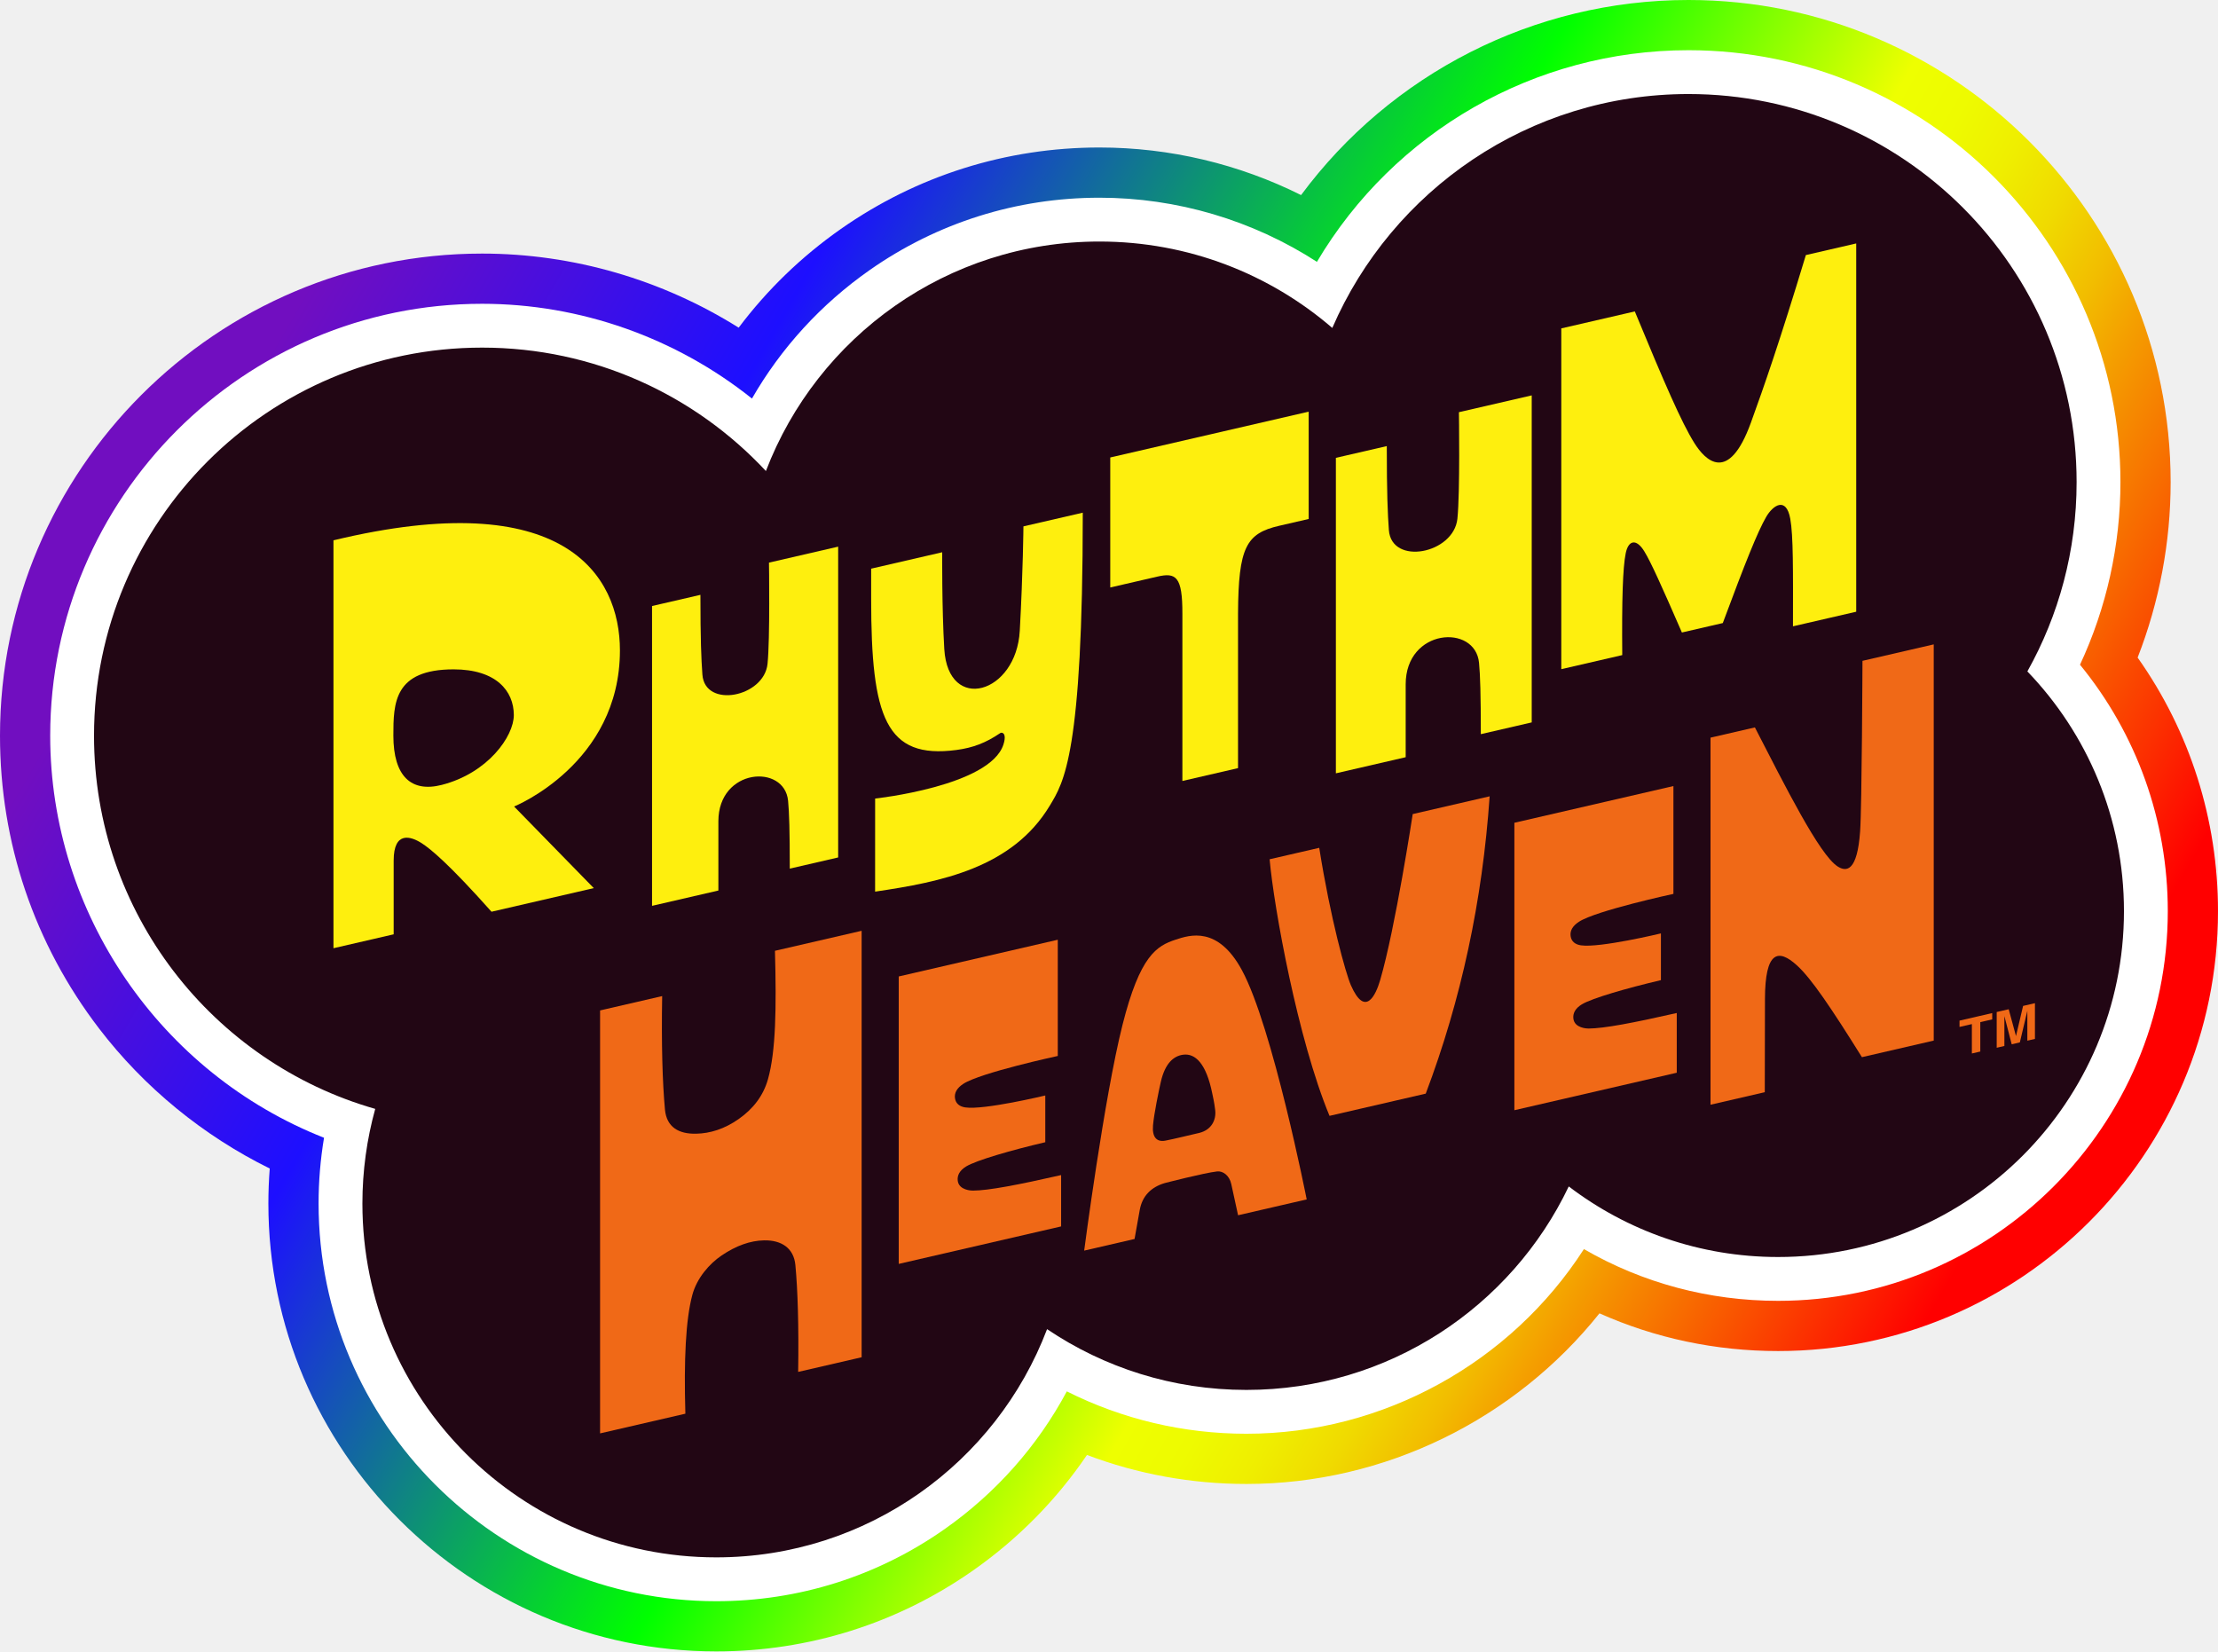
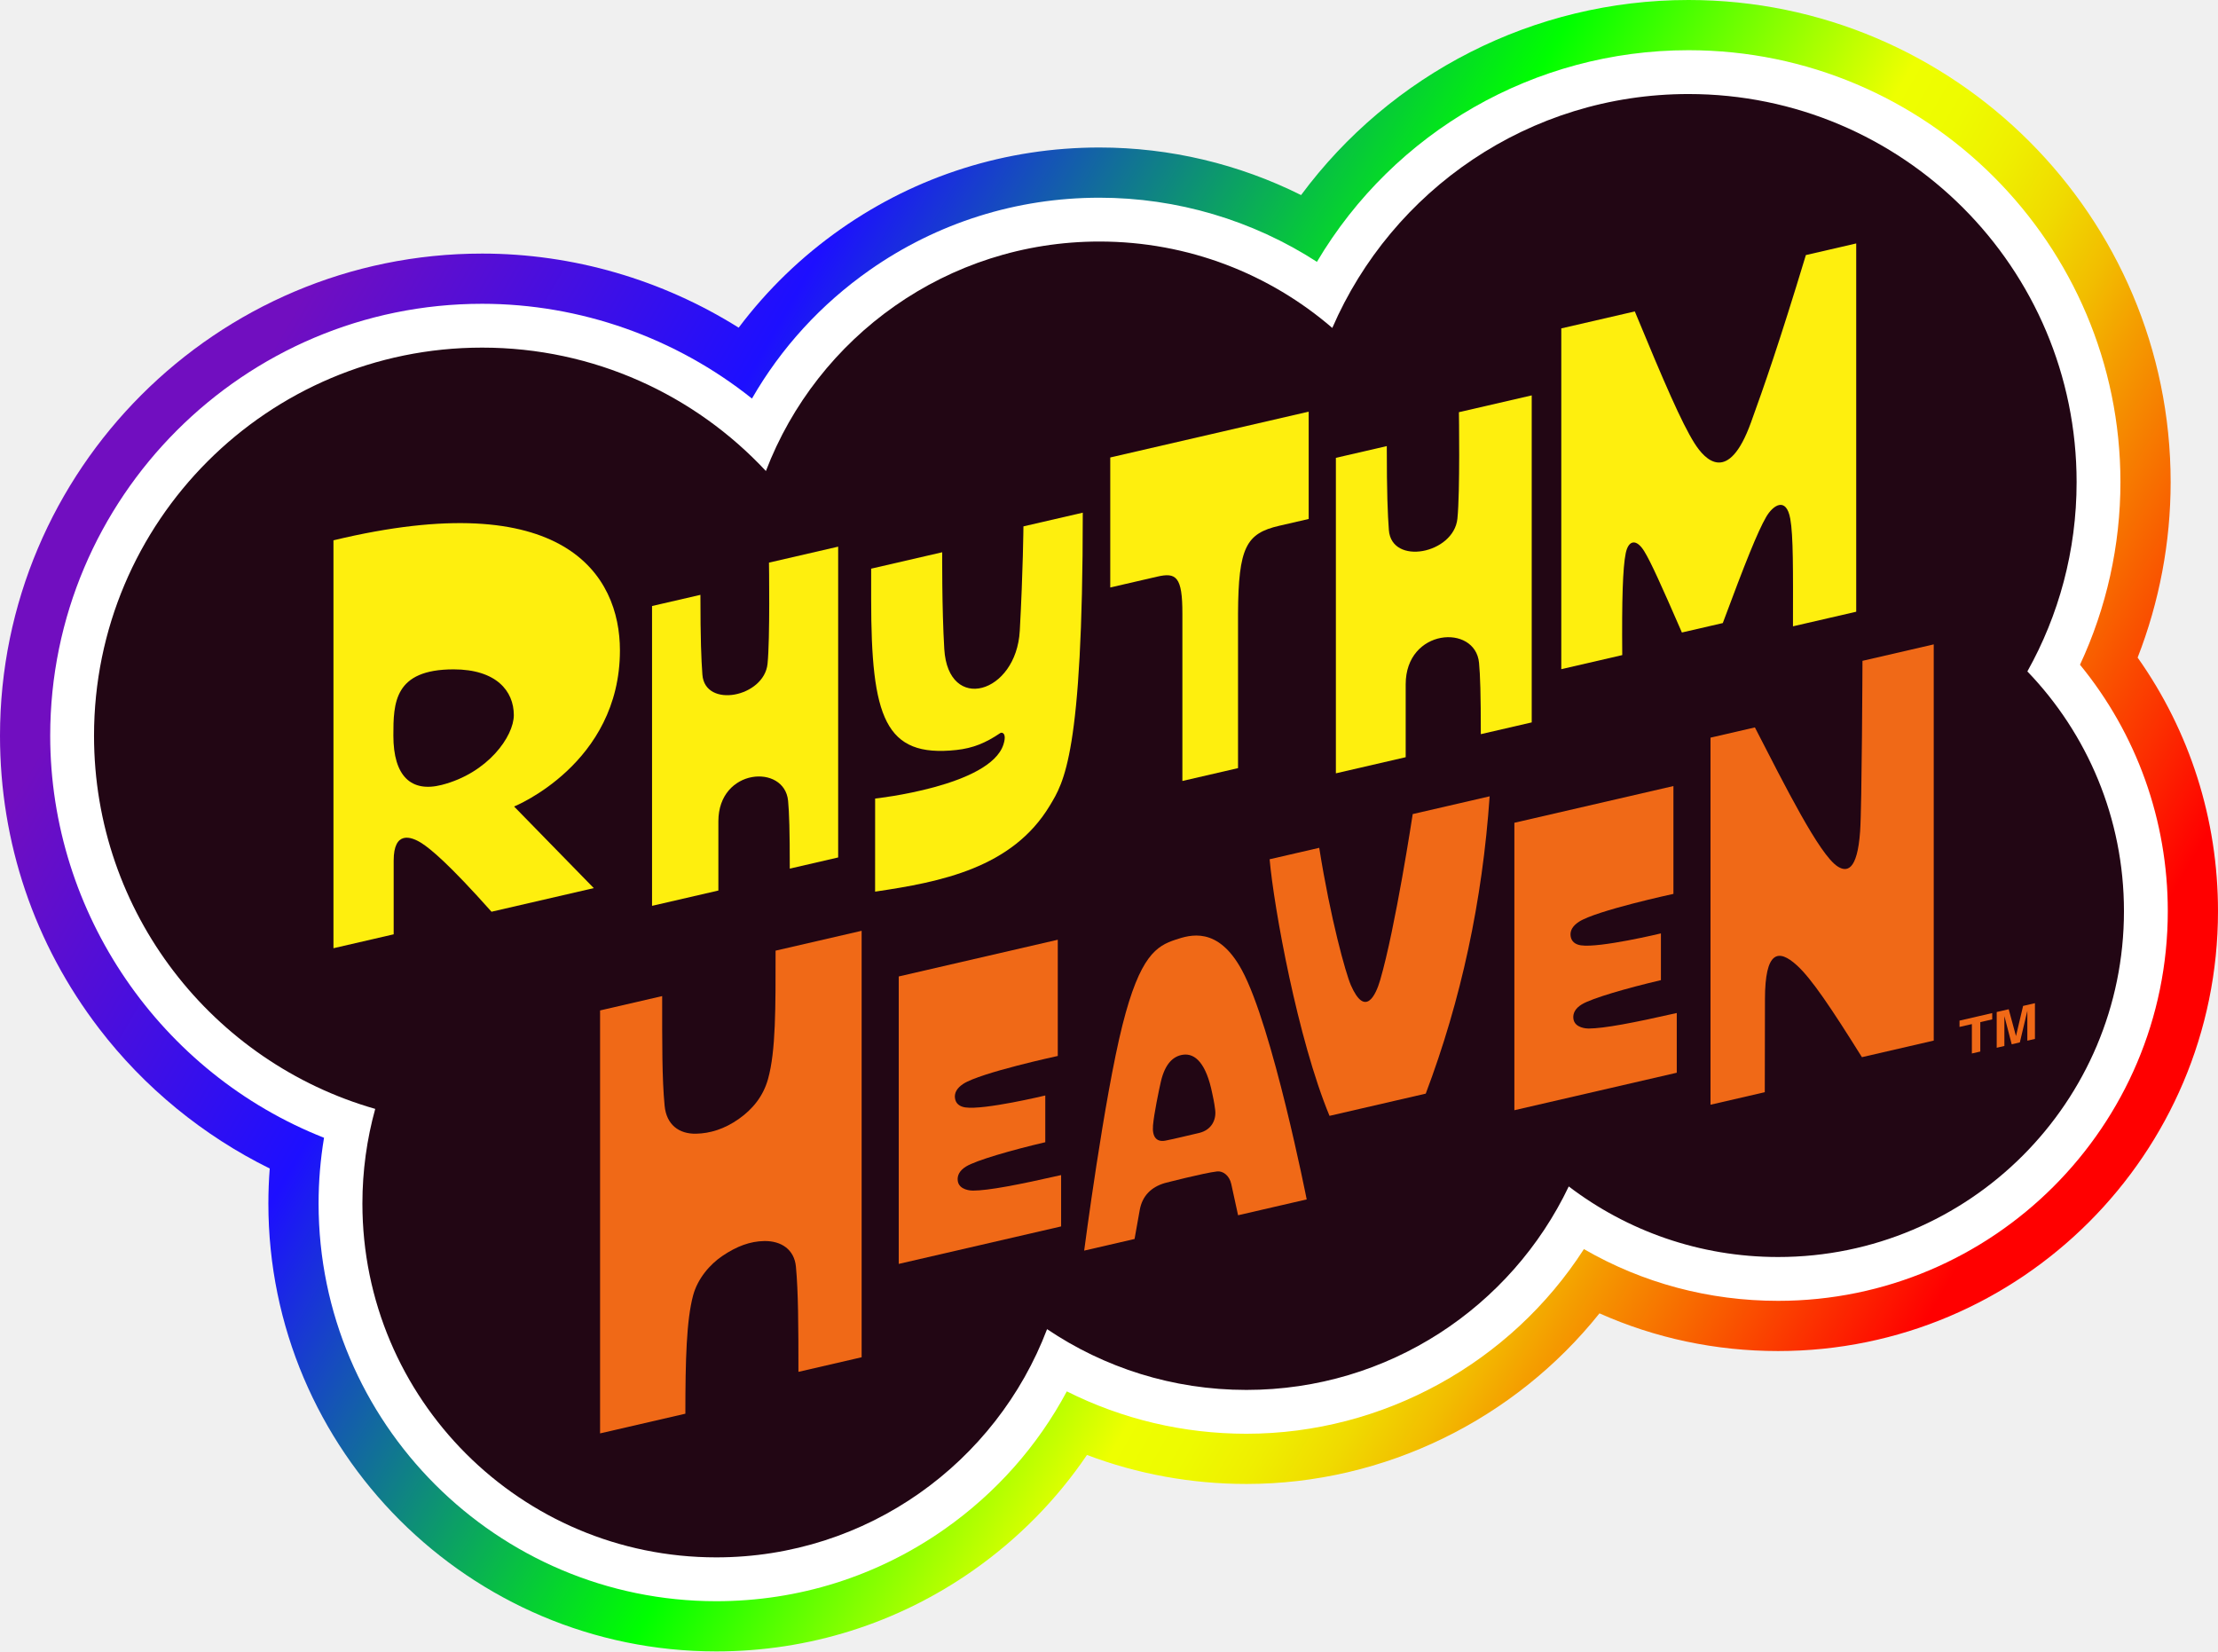
<svg xmlns="http://www.w3.org/2000/svg" version="1.1" id="Layer_1" x="0px" y="0px" viewBox="0 0 666.667 496.354" xml:space="preserve" width="666.667" height="496.354">
-   <defs id="defs5984" />
-   <style type="text/css" id="style5940">
+   <defs id="defs4386" />
+   <style type="text/css" id="style4342">
	.st0{fill:url(#Spectrum_1_);}
	.st1{fill:#FFFFFF;}
	.st2{fill:#220614;}
	.st3{fill:#F06917;}
	.st4{fill:#FEEF0E;}
</style>
  <g id="Cloud_00000183241834984758457490000002696117968237109669_" transform="scale(1.333333)">
    <linearGradient id="Spectrum_1_" gradientUnits="userSpaceOnUse" x1="462.85" y1="296.272" x2="46.645" y2="55.976">
-       <stop offset="0.05" style="stop-color:#FF0000" id="stop5942" />
-       <stop offset="0.2" style="stop-color:#F49F00" id="stop5944" />
-       <stop offset="0.226" style="stop-color:#F2BD00" id="stop5946" />
-       <stop offset="0.258" style="stop-color:#F0DA00" id="stop5948" />
-       <stop offset="0.289" style="stop-color:#EFEE00" id="stop5950" />
-       <stop offset="0.32" style="stop-color:#EEFB00" id="stop5952" />
-       <stop offset="0.35" style="stop-color:#EEFF00" id="stop5954" />
-       <stop offset="0.5" style="stop-color:#00FF00" id="stop5956" />
-       <stop offset="0.75" style="stop-color:#1D0FFF" id="stop5958" />
-       <stop offset="0.95" style="stop-color:#710EC0" id="stop5960" />
+       <stop offset="0.05" style="stop-color:#FF0000" id="stop4344" />
+       <stop offset="0.2" style="stop-color:#F49F00" id="stop4346" />
+       <stop offset="0.226" style="stop-color:#F2BD00" id="stop4348" />
+       <stop offset="0.258" style="stop-color:#F0DA00" id="stop4350" />
+       <stop offset="0.289" style="stop-color:#EFEE00" id="stop4352" />
+       <stop offset="0.32" style="stop-color:#EEFB00" id="stop4354" />
+       <stop offset="0.35" style="stop-color:#EEFF00" id="stop4356" />
+       <stop offset="0.5" style="stop-color:#00FF00" id="stop4358" />
+       <stop offset="0.75" style="stop-color:#1D0FFF" id="stop4360" />
+       <stop offset="0.95" style="stop-color:#710EC0" id="stop4362" />
    </linearGradient>
    <path id="Spectrum" class="st0" d="m 481.883,148.234 c 4.894,-12.547 7.441,-25.99 7.441,-39.551 C 489.324,48.755 440.569,0 380.642,0 345.717,0 313.516,16.686 293.3,43.975 279.288,36.975 263.735,33.25 247.845,33.25 c -20.991,0 -41.147,6.349 -58.289,18.361 -8.888,6.229 -16.636,13.735 -23.038,22.255 C 149.325,63.077 129.251,57.163 108.683,57.163 48.755,57.163 0,105.918 0,165.846 c 0,24.092 7.724,46.916 22.335,66.007 10.207,13.335 23.493,24.171 38.472,31.558 -0.205,2.623 -0.307,5.258 -0.307,7.896 0,55.669 45.29,100.959 100.958,100.959 20.885,0 40.931,-6.327 57.972,-18.298 10.137,-7.121 18.773,-15.914 25.603,-25.983 11.397,4.307 23.536,6.533 35.935,6.533 31.208,0 60.532,-14.581 79.601,-38.459 12.554,5.598 26.177,8.498 40.267,8.498 54.679,0 99.163,-44.483 99.163,-99.162 0,-20.703 -6.353,-40.535 -18.117,-57.161 z" style="fill:url(#Spectrum_1_)" />
    <path id="White_00000053532133141924872060000017591559169146523808_" class="st1" d="m 468.892,149.846 c 5.98,-12.826 9.115,-26.918 9.115,-41.162 0,-53.688 -43.678,-97.366 -97.365,-97.366 -34.693,0 -66.385,18.377 -83.768,47.707 -14.529,-9.386 -31.551,-14.457 -49.029,-14.457 -18.655,0 -36.565,5.641 -51.793,16.312 -10.96,7.68 -19.968,17.542 -26.538,28.964 -17.159,-13.702 -38.677,-21.363 -60.831,-21.363 -53.688,0 -97.366,43.678 -97.366,97.366 0,40.115 24.959,76.144 61.728,90.631 -0.815,4.887 -1.227,9.848 -1.227,14.83 0,49.429 40.213,89.642 89.641,89.642 18.544,0 36.341,-5.616 51.467,-16.241 11.591,-8.143 20.975,-18.746 27.565,-31.059 12.5,6.275 26.296,9.552 40.478,9.552 30.846,0 59.619,-16.027 76.091,-41.624 13.257,7.66 28.192,11.663 43.777,11.663 48.438,0 87.845,-39.407 87.845,-87.845 -1e-5,-20.427 -6.979,-39.895 -19.79,-55.549 z" />
    <path id="Black_00000088122886637718662610000017639178807345155209_" class="st2" d="m 457.027,151.352 c 7.066,-12.623 11.1,-27.174 11.1,-42.669 0,-48.317 -39.169,-87.486 -87.486,-87.486 -35.965,0 -66.856,21.705 -80.303,52.728 -14.093,-12.138 -32.436,-19.478 -52.494,-19.478 -34.319,0 -63.615,21.483 -75.188,51.733 -15.969,-17.115 -38.72,-27.82 -63.974,-27.82 -48.317,0 -87.486,39.169 -87.486,87.486 0,39.96 26.792,73.661 63.391,84.124 -1.881,6.792 -2.891,13.946 -2.891,21.337 0,44.051 35.71,79.761 79.761,79.761 34.078,0 63.16,-21.375 74.583,-51.446 12.831,8.649 28.289,13.699 44.927,13.699 32.057,0 59.733,-18.744 72.675,-45.869 13.101,9.979 29.454,15.908 47.194,15.908 43.059,0 77.965,-34.906 77.965,-77.965 -10e-6,-20.983 -8.292,-40.028 -21.775,-54.043 z" />
  </g>
-   <g id="Rhythm_Heaven_x2122__2_" transform="scale(1.333333)">
-     <path id="_x2122__2_" class="st3" d="m 444.517,237.48 v -6.627 l -2.786,0.643 v -1.424 l 7.369,-1.701 v 1.424 l -2.686,0.62 v 6.627 z m 12.504,-2.887 v -6.729 l -1.692,7.12 -1.832,0.423 -1.651,-6.348 v 6.729 l -1.732,0.4 v -8.055 l 2.706,-0.625 1.631,6.013 0.02,-0.005 1.591,-6.757 2.67,-0.617 v 8.055 z" />
-     <path id="N_2_" class="st3" d="m 419.855,148.967 c 0,0 -0.125,32.699 -0.532,38.45 -0.636,8.984 -3.05,9.225 -5.104,7.878 -4.099,-2.689 -11.758,-18.003 -18.616,-31.32 l -10.005,2.31 v 82.747 l 12.234,-2.824 0.041,-20.996 c 0.021,-10.778 2.964,-11.479 7.24,-7.564 3.245,2.971 7.66,9.522 14.617,20.662 l 16.189,-3.738 v -89.314 z" />
-     <path id="E_4_" class="st3" d="m 358.104,231.857 c -0.371,0.002 -3.119,-0.091 -3.413,-2.188 -0.17,-1.214 0.413,-2.354 1.879,-3.251 2.293,-1.403 10.231,-3.684 17.849,-5.471 v -10.535 c 0,0 -13.795,3.319 -18.037,2.688 -1.288,-0.192 -2.147,-0.873 -2.317,-2.063 -0.174,-1.217 0.439,-2.313 1.879,-3.251 3.88,-2.527 21.293,-6.283 21.293,-6.283 l 6e-5,-24.308 -35.854,8.278 -9e-5,64.797 36.606,-8.451 v -13.463 c -9.77,2.22 -16.374,3.482 -19.884,3.501 z" />
-     <path id="V_2_" class="st3" d="m 318.466,183.512 c 0,0 -3.884,25.59 -7.333,37.416 -0.985,3.379 -3.367,8.549 -6.607,1.157 -1.16,-2.648 -4.605,-15.019 -7.133,-30.967 l -11.186,2.582 c 0.979,10.966 6.349,40.584 13.503,57.839 l 21.694,-5.008 c 7.985,-21.132 12.776,-43.452 14.404,-67.023 z" />
-     <path id="A_2_" class="st3" d="m 279.96,218.691 c -5.429,-10.002 -11.742,-7.93 -14.977,-6.859 -4.239,1.402 -8.001,3.579 -11.937,19.194 -4.138,16.414 -8.643,50.892 -8.643,50.892 l 11.359,-2.622 1.167,-6.537 c 0.564,-3.157 2.573,-5.163 5.636,-6.065 0,0 8.801,-2.284 11.805,-2.626 1.269,-0.144 2.761,0.858 3.194,2.845 l 1.534,7.034 15.469,-3.571 c 1e-5,10e-6 -7.695,-38.949 -14.608,-51.684 z m -9.561,36.683 c -1.728,0.376 -5.659,1.372 -7.668,1.748 -1.922,0.376 -3.045,-0.708 -2.808,-3.452 0.216,-2.567 1.344,-8.009 1.771,-9.847 0.946,-4.064 2.804,-5.758 4.989,-6.063 2.801,-0.391 5.248,2.058 6.588,8.696 0.13,0.642 0.456,1.974 0.67,3.784 0.259,2.198 -0.821,4.448 -3.542,5.133 z" />
-     <path id="E_3_" class="st3" d="m 219.32,268.393 c -0.371,0.002 -3.119,-0.091 -3.413,-2.188 -0.17,-1.214 0.413,-2.354 1.879,-3.251 2.293,-1.403 10.231,-3.684 17.849,-5.471 v -10.535 c 0,0 -13.795,3.319 -18.037,2.688 -1.288,-0.192 -2.147,-0.873 -2.317,-2.063 -0.174,-1.217 0.439,-2.313 1.879,-3.251 3.88,-2.527 21.294,-6.283 21.294,-6.283 l 6e-5,-26.2 -35.854,8.278 -8e-5,64.797 36.606,-8.451 v -11.571 c -9.77,2.22 -16.374,3.482 -19.884,3.501 z" />
-     <path id="H_6_" class="st3" d="m 174.698,214.333 c 0.344,12.911 0.206,22.575 -1.566,28.916 -1.076,3.852 -3.445,6.784 -6.607,9.003 -3.221,2.261 -6.451,3.251 -9.613,3.314 -3.857,0.076 -6.644,-1.425 -7.014,-5.471 -0.564,-6.158 -0.814,-14.767 -0.626,-25.552 l -13.997,3.232 v 95.345 l 19.227,-4.439 c -0.344,-12.16 0.07,-21.181 1.566,-26.759 1.019,-3.802 3.808,-7.019 6.607,-8.909 3.271,-2.209 6.444,-3.356 9.613,-3.407 3.852,-0.062 6.651,1.723 7.014,5.564 0.532,5.627 0.783,13.745 0.626,24.092 l 14.31,-3.304 v -96.136 z" />
-     <path id="M_2_" class="st4" d="M 418.443,137.897 V 54.878 l -11.349,2.62 c -6.019,19.876 -9.424,29.595 -12.394,37.787 -5.054,13.941 -10.311,8.469 -12.749,4.577 -2.851,-4.551 -6.709,-13.419 -13.418,-29.659 l -16.574,3.826 v 76.819 l 13.743,-3.173 c -0.105,-12.435 0.111,-19.683 0.782,-22.964 0.603,-2.947 2.379,-3.363 4.18,-0.439 1.481,2.405 3.825,7.608 8.485,18.308 l 9.217,-2.128 c 5.079,-13.648 7.823,-20.524 9.76,-23.892 1.573,-2.735 4.55,-4.66 5.455,0.397 0.685,3.826 0.627,11.522 0.606,24.229 z" />
-     <path id="H_5_" class="st4" d="m 328.884,92.917 c 0,0 0.273,18.031 -0.342,24 -0.815,7.922 -14.857,10.657 -15.452,2.56 -0.265,-3.614 -0.469,-8.275 -0.469,-18.917 l -11.475,2.649 v 71.116 l 15.735,-3.633 v -16.423 c 0,-12.631 15.691,-13.688 16.536,-4.858 0.266,2.776 0.401,7.104 0.401,16.085 l 11.475,-2.649 V 89.129 Z" />
-     <path id="T_2_" class="st4" d="m 250.284,103.124 v 29.308 l 10.588,-2.444 c 4.22,-0.974 5.701,-0.079 5.671,8.398 v 37.664 l 12.544,-2.896 v -34.854 c 0.087,-14.962 1.843,-18.059 9.284,-19.777 l 6.644,-1.534 V 92.797 Z" />
-     <path id="Y_2_" class="st4" d="m 244.09,115.568 -13.379,3.089 c 0,0 -0.084,10.123 -0.824,23.53 -0.787,14.252 -16.14,18.622 -17.017,4.124 -0.56,-9.261 -0.471,-21.818 -0.471,-21.818 l -16.015,3.697 v 6.857 c 0,26.701 3.31,36.119 19.197,34.02 3.761,-0.497 6.644,-1.605 9.88,-3.797 0.202,-0.137 0.458,-0.14 0.698,0.046 0.23,0.178 0.603,0.778 0.042,2.521 -3.024,9.389 -28.922,12.179 -28.922,12.179 l -0.007,20.981 c 14.805,-2.179 30.919,-5.331 39.375,-19.38 3.159,-5.248 7.442,-11.584 7.442,-66.05 z" />
-     <path id="H_4_" class="st4" d="m 173.35,126.829 c 0,0 0.259,17.136 -0.325,22.809 -0.775,7.529 -14.12,10.128 -14.685,2.433 -0.252,-3.435 -0.445,-7.864 -0.445,-17.978 l -10.906,2.518 v 67.587 l 14.954,-3.452 v -15.608 c 0,-12.005 14.913,-13.009 15.716,-4.617 0.253,2.639 0.381,6.752 0.381,15.287 l 10.906,-2.518 V 123.228 Z" />
-     <path id="R_2_" class="st4" d="m 139.75,146.612 c 0,-16.907 -12.457,-37.356 -64.578,-24.812 v 91.951 l 13.573,-3.134 v -16.613 c 0,-6.752 3.89,-5.508 6.372,-3.892 1.928,1.256 6.017,4.551 15.683,15.413 l 23.058,-5.323 -17.968,-18.397 c 0,-1e-5 23.859,-9.607 23.859,-35.194 z m -40.186,30.328 c -6.848,1.746 -10.887,-1.922 -10.887,-11.127 0,-7.342 0.138,-14.922 13.581,-14.922 9.57,0 13.572,4.846 13.572,10.312 0,4.761 -5.825,13.075 -16.266,15.737 z" />
+   <g id="Rhythm_Heaven_x2122__1_" transform="scale(1.333333)">
+     <path id="_x2122__1_" class="st3" d="m 444.517,237.48 v -6.627 l -2.786,0.643 v -1.424 l 7.369,-1.701 v 1.424 l -2.686,0.62 v 6.627 z m 12.504,-2.887 v -6.729 l -1.692,7.12 -1.832,0.423 -1.651,-6.348 v 6.729 l -1.732,0.4 v -8.055 l 2.706,-0.625 1.631,6.013 0.02,-0.005 1.591,-6.757 2.67,-0.617 v 8.055 z" />
+     <path id="N_1_" class="st3" d="m 419.855,148.967 c 0,0 -0.125,32.699 -0.532,38.45 -0.636,8.984 -3.05,9.225 -5.104,7.878 -4.099,-2.689 -11.758,-18.003 -18.616,-31.32 l -10.005,2.31 v 82.747 l 12.234,-2.824 0.041,-20.996 c 0.021,-10.778 2.964,-11.479 7.24,-7.564 3.245,2.971 7.66,9.522 14.617,20.662 l 16.189,-3.738 v -89.314 z" />
+     <path id="E_2_" class="st3" d="m 358.104,231.857 c -0.371,0.002 -3.119,-0.091 -3.413,-2.188 -0.17,-1.214 0.413,-2.354 1.879,-3.251 2.293,-1.403 10.231,-3.684 17.849,-5.471 V 210.412 c 0,0 -13.795,3.319 -18.037,2.688 -1.288,-0.192 -2.147,-0.873 -2.317,-2.063 -0.174,-1.217 0.439,-2.313 1.879,-3.251 3.88,-2.527 21.294,-6.283 21.294,-6.283 v -24.308 l -35.854,8.278 -9e-5,64.797 36.606,-8.451 v -13.463 c -9.77,2.22 -16.374,3.482 -19.884,3.501 z" />
+     <path id="V_1_" class="st3" d="m 318.466,183.512 c 0,0 -3.884,25.59 -7.333,37.416 -0.985,3.379 -3.367,8.549 -6.607,1.157 -1.16,-2.648 -4.605,-15.019 -7.133,-30.967 l -11.186,2.582 c 0.979,10.966 6.349,40.584 13.503,57.839 l 21.694,-5.008 c 7.985,-21.132 12.776,-43.452 14.404,-67.023 z" />
+     <path id="A_1_" class="st3" d="m 279.96,218.691 c -5.429,-10.002 -11.742,-7.93 -14.977,-6.859 -4.239,1.402 -8.001,3.579 -11.937,19.194 -4.138,16.414 -8.643,50.892 -8.643,50.892 l 11.359,-2.622 1.167,-6.537 c 0.564,-3.157 2.573,-5.163 5.636,-6.065 0,0 8.801,-2.284 11.805,-2.626 1.269,-0.144 2.761,0.857 3.194,2.845 l 1.534,7.034 15.469,-3.571 c 1e-5,-10e-6 -7.695,-38.949 -14.608,-51.684 z m -9.561,36.683 c -1.728,0.376 -5.659,1.372 -7.668,1.748 -1.922,0.376 -3.045,-0.708 -2.808,-3.452 0.216,-2.567 1.344,-8.009 1.771,-9.847 0.946,-4.064 2.804,-5.758 4.989,-6.063 2.801,-0.391 5.248,2.058 6.588,8.696 0.13,0.642 0.456,1.974 0.67,3.784 0.259,2.198 -0.821,4.448 -3.542,5.133 z" />
+     <path id="E_1_" class="st3" d="m 219.32,268.393 c -0.371,0.002 -3.119,-0.091 -3.413,-2.188 -0.17,-1.214 0.413,-2.354 1.879,-3.251 2.293,-1.403 10.231,-3.684 17.849,-5.471 v -10.535 c 0,0 -13.795,3.319 -18.037,2.688 -1.288,-0.192 -2.147,-0.873 -2.317,-2.063 -0.174,-1.217 0.439,-2.313 1.879,-3.251 3.88,-2.527 21.294,-6.283 21.294,-6.283 l 6e-5,-26.2 -35.854,8.278 -8e-5,64.797 36.606,-8.451 v -11.57 c -9.77,2.22 -16.374,3.482 -19.884,3.501 z" />
+     <path id="H_3_" class="st3" d="m 174.838,214.3 c 0,12.93 0.065,22.607 -1.706,28.948 -1.076,3.852 -3.445,6.784 -6.607,9.003 -3.221,2.261 -6.451,3.251 -9.613,3.314 -3.857,0.076 -6.676,-2.022 -7.088,-6.307 -0.592,-6.156 -0.553,-13.935 -0.553,-24.715 l -13.997,3.232 v 95.345 l 19.227,-4.439 c 0,-12.134 0.249,-21.078 1.744,-26.656 1.019,-3.802 3.791,-7.01 6.59,-8.9 3.271,-2.209 6.28,-3.314 9.449,-3.365 3.852,-0.062 6.776,1.926 7.139,5.767 0.532,5.627 0.567,13.279 0.567,23.721 l 14.247,-3.289 v -96.136 z" />
+     <path id="M_1_" class="st4" d="M 418.443,137.897 V 54.878 l -11.349,2.62 c -6.019,19.876 -9.424,29.595 -12.394,37.787 -5.054,13.941 -10.311,8.469 -12.749,4.577 -2.851,-4.551 -6.709,-13.419 -13.418,-29.659 l -16.574,3.826 v 76.819 l 13.743,-3.173 c -0.105,-12.435 0.111,-19.683 0.782,-22.963 0.603,-2.947 2.379,-3.363 4.18,-0.439 1.481,2.405 3.825,7.608 8.485,18.308 l 9.217,-2.128 c 5.079,-13.648 7.823,-20.524 9.76,-23.892 1.573,-2.735 4.55,-4.66 5.455,0.397 0.685,3.826 0.627,11.522 0.606,24.229 z" />
+     <path id="H_2_" class="st4" d="m 328.884,92.917 c 0,0 0.273,18.031 -0.342,24 -0.815,7.922 -14.857,10.657 -15.452,2.56 -0.265,-3.614 -0.469,-8.275 -0.469,-18.917 l -11.475,2.649 v 71.116 l 15.735,-3.633 v -16.423 c 0,-12.631 15.691,-13.688 16.536,-4.858 0.266,2.776 0.401,7.104 0.401,16.085 l 11.475,-2.649 V 89.129 Z" />
+     <path id="T_1_" class="st4" d="m 250.284,103.124 v 29.308 l 10.588,-2.444 c 4.22,-0.974 5.701,-0.079 5.671,8.398 v 37.664 l 12.544,-2.896 v -34.854 c 0.087,-14.962 1.843,-18.059 9.284,-19.777 l 6.644,-1.534 V 92.797 Z" />
+     <path id="Y_1_" class="st4" d="m 244.09,115.568 -13.379,3.089 c 0,0 -0.084,10.123 -0.824,23.53 -0.787,14.252 -16.14,18.622 -17.017,4.124 -0.56,-9.261 -0.471,-21.818 -0.471,-21.818 l -16.015,3.697 v 6.857 c 0,26.701 3.068,35.762 19.197,34.02 3.772,-0.407 6.644,-1.605 9.88,-3.797 0.202,-0.137 0.458,-0.14 0.698,0.046 0.23,0.178 0.603,0.778 0.042,2.521 -3.024,9.389 -28.922,12.179 -28.922,12.179 l -0.007,20.981 c 14.805,-2.179 30.919,-5.331 39.375,-19.38 3.159,-5.248 7.442,-11.584 7.442,-66.05 z" />
+     <path id="H_1_" class="st4" d="m 173.35,126.829 c 0,0 0.259,17.136 -0.325,22.809 -0.775,7.529 -14.12,10.128 -14.685,2.433 -0.252,-3.435 -0.445,-7.864 -0.445,-17.978 l -10.906,2.518 v 67.587 l 14.954,-3.452 v -15.608 c 0,-12.005 14.913,-13.009 15.716,-4.617 0.253,2.639 0.381,6.752 0.381,15.287 l 10.906,-2.518 v -70.061 z" />
+     <path id="R_1_" class="st4" d="m 139.75,146.612 c 0,-16.907 -12.457,-37.356 -64.578,-24.812 v 91.951 l 13.573,-3.134 v -16.613 c 0,-6.752 3.89,-5.508 6.372,-3.892 1.928,1.256 6.017,4.551 15.683,15.413 l 23.058,-5.323 -17.968,-18.397 c 0,0 23.859,-9.607 23.859,-35.194 z M 99.564,176.94 c -6.848,1.746 -10.887,-1.922 -10.887,-11.127 0,-7.342 0.138,-14.922 13.581,-14.922 9.57,0 13.572,4.846 13.572,10.312 0,4.761 -5.825,13.075 -16.266,15.737 z" />
  </g>
</svg>
